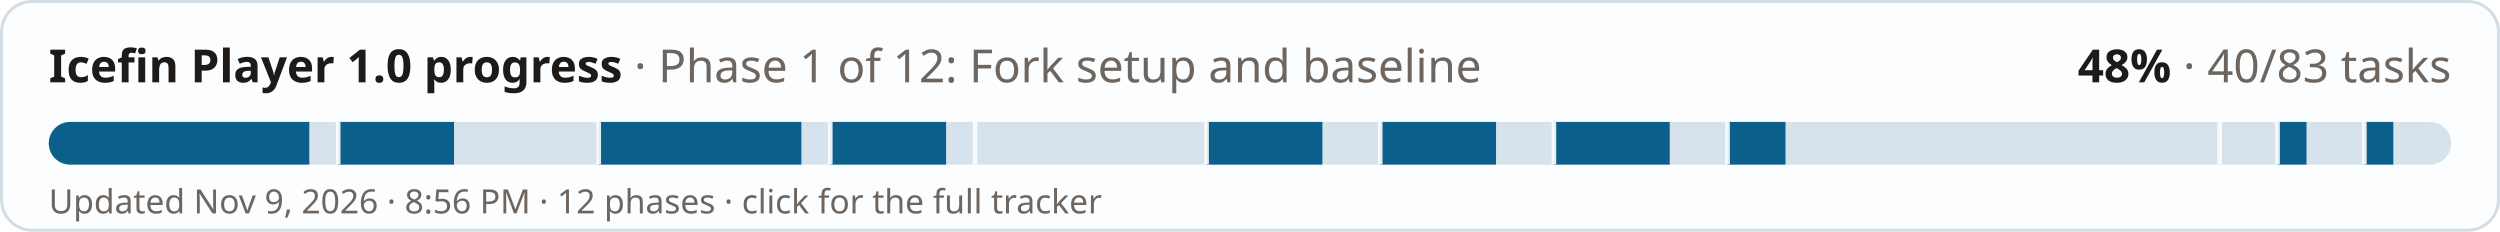
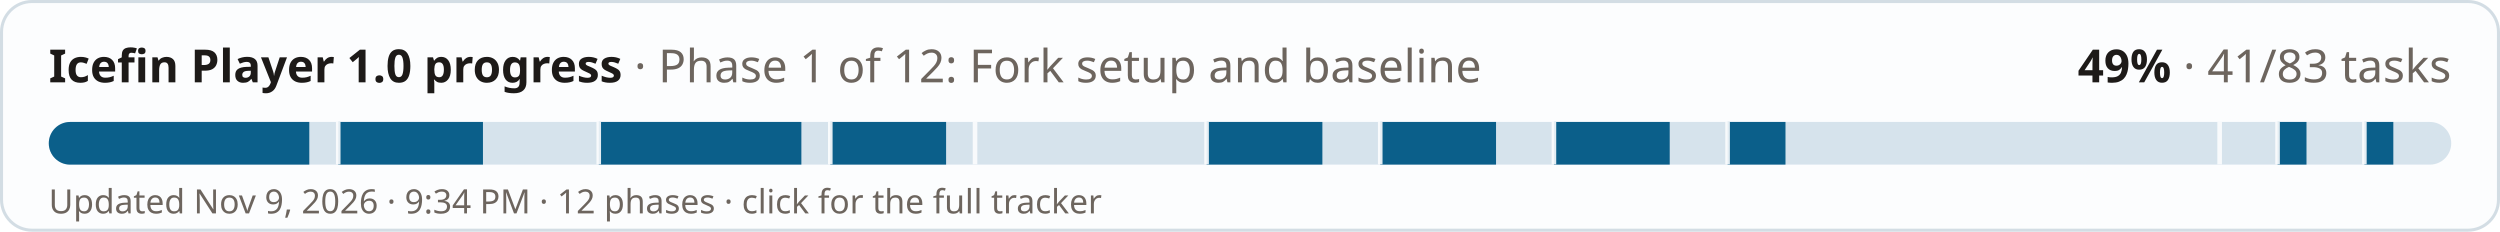
- <svg xmlns="http://www.w3.org/2000/svg" width="820" height="76" viewBox="0 0 820 76" role="img" aria-label="Icefin Player 1.0 progress: 48% (40 of 83 tasks)">
+ <svg xmlns="http://www.w3.org/2000/svg" width="820" height="76" viewBox="0 0 820 76" role="img" aria-label="Icefin Player 1.0 progress: 49% (41 of 83 tasks)">
  <style>
  .bg{fill:#fcfdfe;stroke:#d3dde4} .fg{fill:#1d1a18} .mu{fill:#6d655e} .track{fill:#d6e3ec} .done{fill:#0b5f8a} .full{fill:#2f6b3a} .tick{fill:#fcfdfe;opacity:.9}
  @media (prefers-color-scheme: dark){ .bg{fill:#1a2127;stroke:#2e3a43} .fg{fill:#f1ebe2} .mu{fill:#a99f94} .track{fill:#24384a} .done{fill:#6cb6e4} .full{fill:#6fbf7c} .tick{fill:#1a2127} }
  text{font-family:-apple-system,"Segoe UI",system-ui,"Noto Sans","DejaVu Sans",sans-serif}
</style>
  <rect class="bg" x="0.5" y="0.5" width="819" height="75" rx="10" />
  <text class="fg" x="16" y="27" font-size="15" font-weight="700">Icefin Player 1.0 progress <tspan class="mu" font-weight="400">· Phase 1 of 12: Fork setup and baseline</tspan>
  </text>
-   <text class="fg" x="804" y="27" font-size="15" font-weight="700" text-anchor="end">48% <tspan class="mu" font-weight="400">· 40/83 tasks</tspan>
+   <text class="fg" x="804" y="27" font-size="15" font-weight="700" text-anchor="end">49% <tspan class="mu" font-weight="400">· 41/83 tasks</tspan>
  </text>
  <rect class="track" x="16" y="40" width="788" height="14" rx="7" />
  <clipPath id="c">
    <rect x="16" y="40" width="788" height="14" rx="7" />
  </clipPath>
  <g clip-path="url(#c)">
    <rect class="done" x="16" y="40" width="85.45" height="14" />
-     <rect class="done" x="110.94" y="40" width="37.98" height="14" />
+     <rect class="done" x="110.94" y="40" width="47.47" height="14" />
    <rect class="done" x="196.39" y="40" width="66.46" height="14" />
    <rect class="done" x="272.34" y="40" width="37.98" height="14" />
    <rect class="done" x="395.76" y="40" width="37.98" height="14" />
    <rect class="done" x="452.72" y="40" width="37.98" height="14" />
    <rect class="done" x="509.69" y="40" width="37.98" height="14" />
    <rect class="done" x="566.65" y="40" width="18.99" height="14" />
    <rect class="done" x="747.04" y="40" width="9.49" height="14" />
    <rect class="done" x="775.52" y="40" width="9.49" height="14" />
    <rect class="tick" x="110.19" y="40" width="1.5" height="14" />
    <rect class="tick" x="195.64" y="40" width="1.5" height="14" />
    <rect class="tick" x="271.59" y="40" width="1.5" height="14" />
    <rect class="tick" x="319.06" y="40" width="1.5" height="14" />
    <rect class="tick" x="395.01" y="40" width="1.5" height="14" />
    <rect class="tick" x="451.97" y="40" width="1.5" height="14" />
    <rect class="tick" x="508.94" y="40" width="1.5" height="14" />
    <rect class="tick" x="565.9" y="40" width="1.5" height="14" />
    <rect class="tick" x="727.3" y="40" width="1.5" height="14" />
    <rect class="tick" x="746.29" y="40" width="1.5" height="14" />
    <rect class="tick" x="774.77" y="40" width="1.5" height="14" />
  </g>
-   <text class="mu" x="16" y="70" font-size="11">Updated Nov 9, 2026 · 8:56 PM · 12 phases · click for the full tracker</text>
+   <text class="mu" x="16" y="70" font-size="11">Updated Nov 9, 2026 · 9:34 PM · 12 phases · click for the full tracker</text>
</svg>
